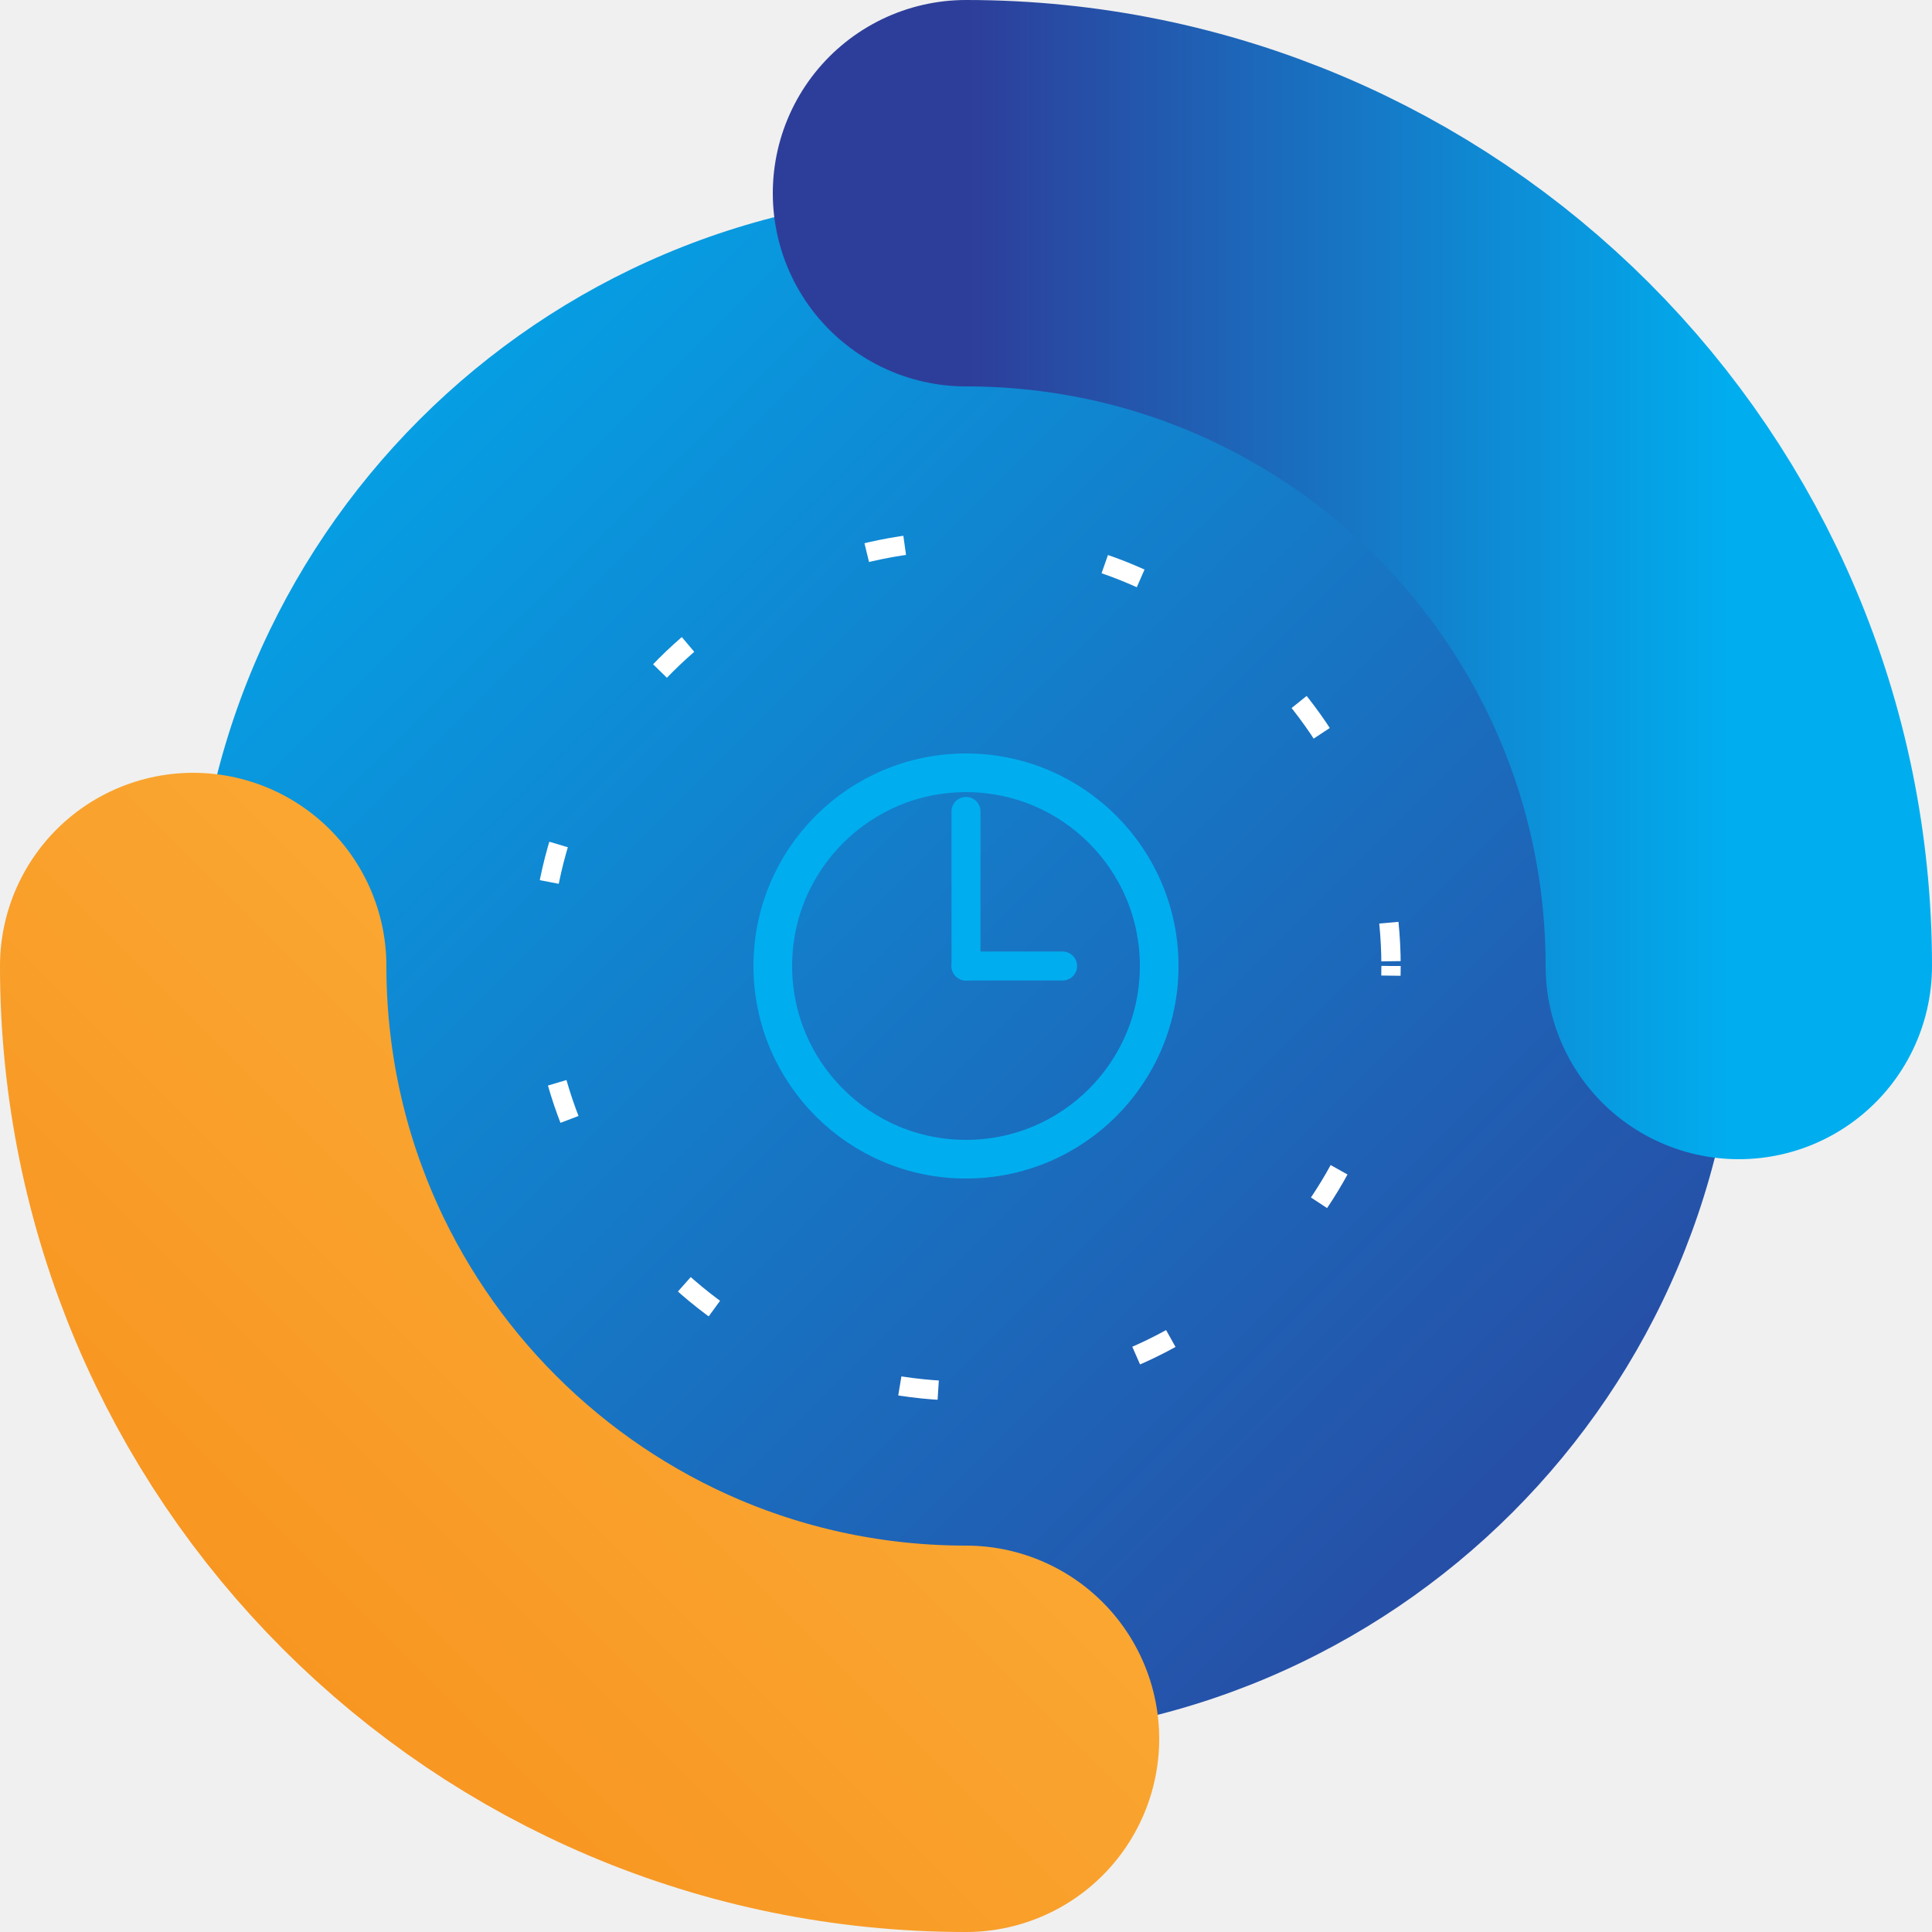
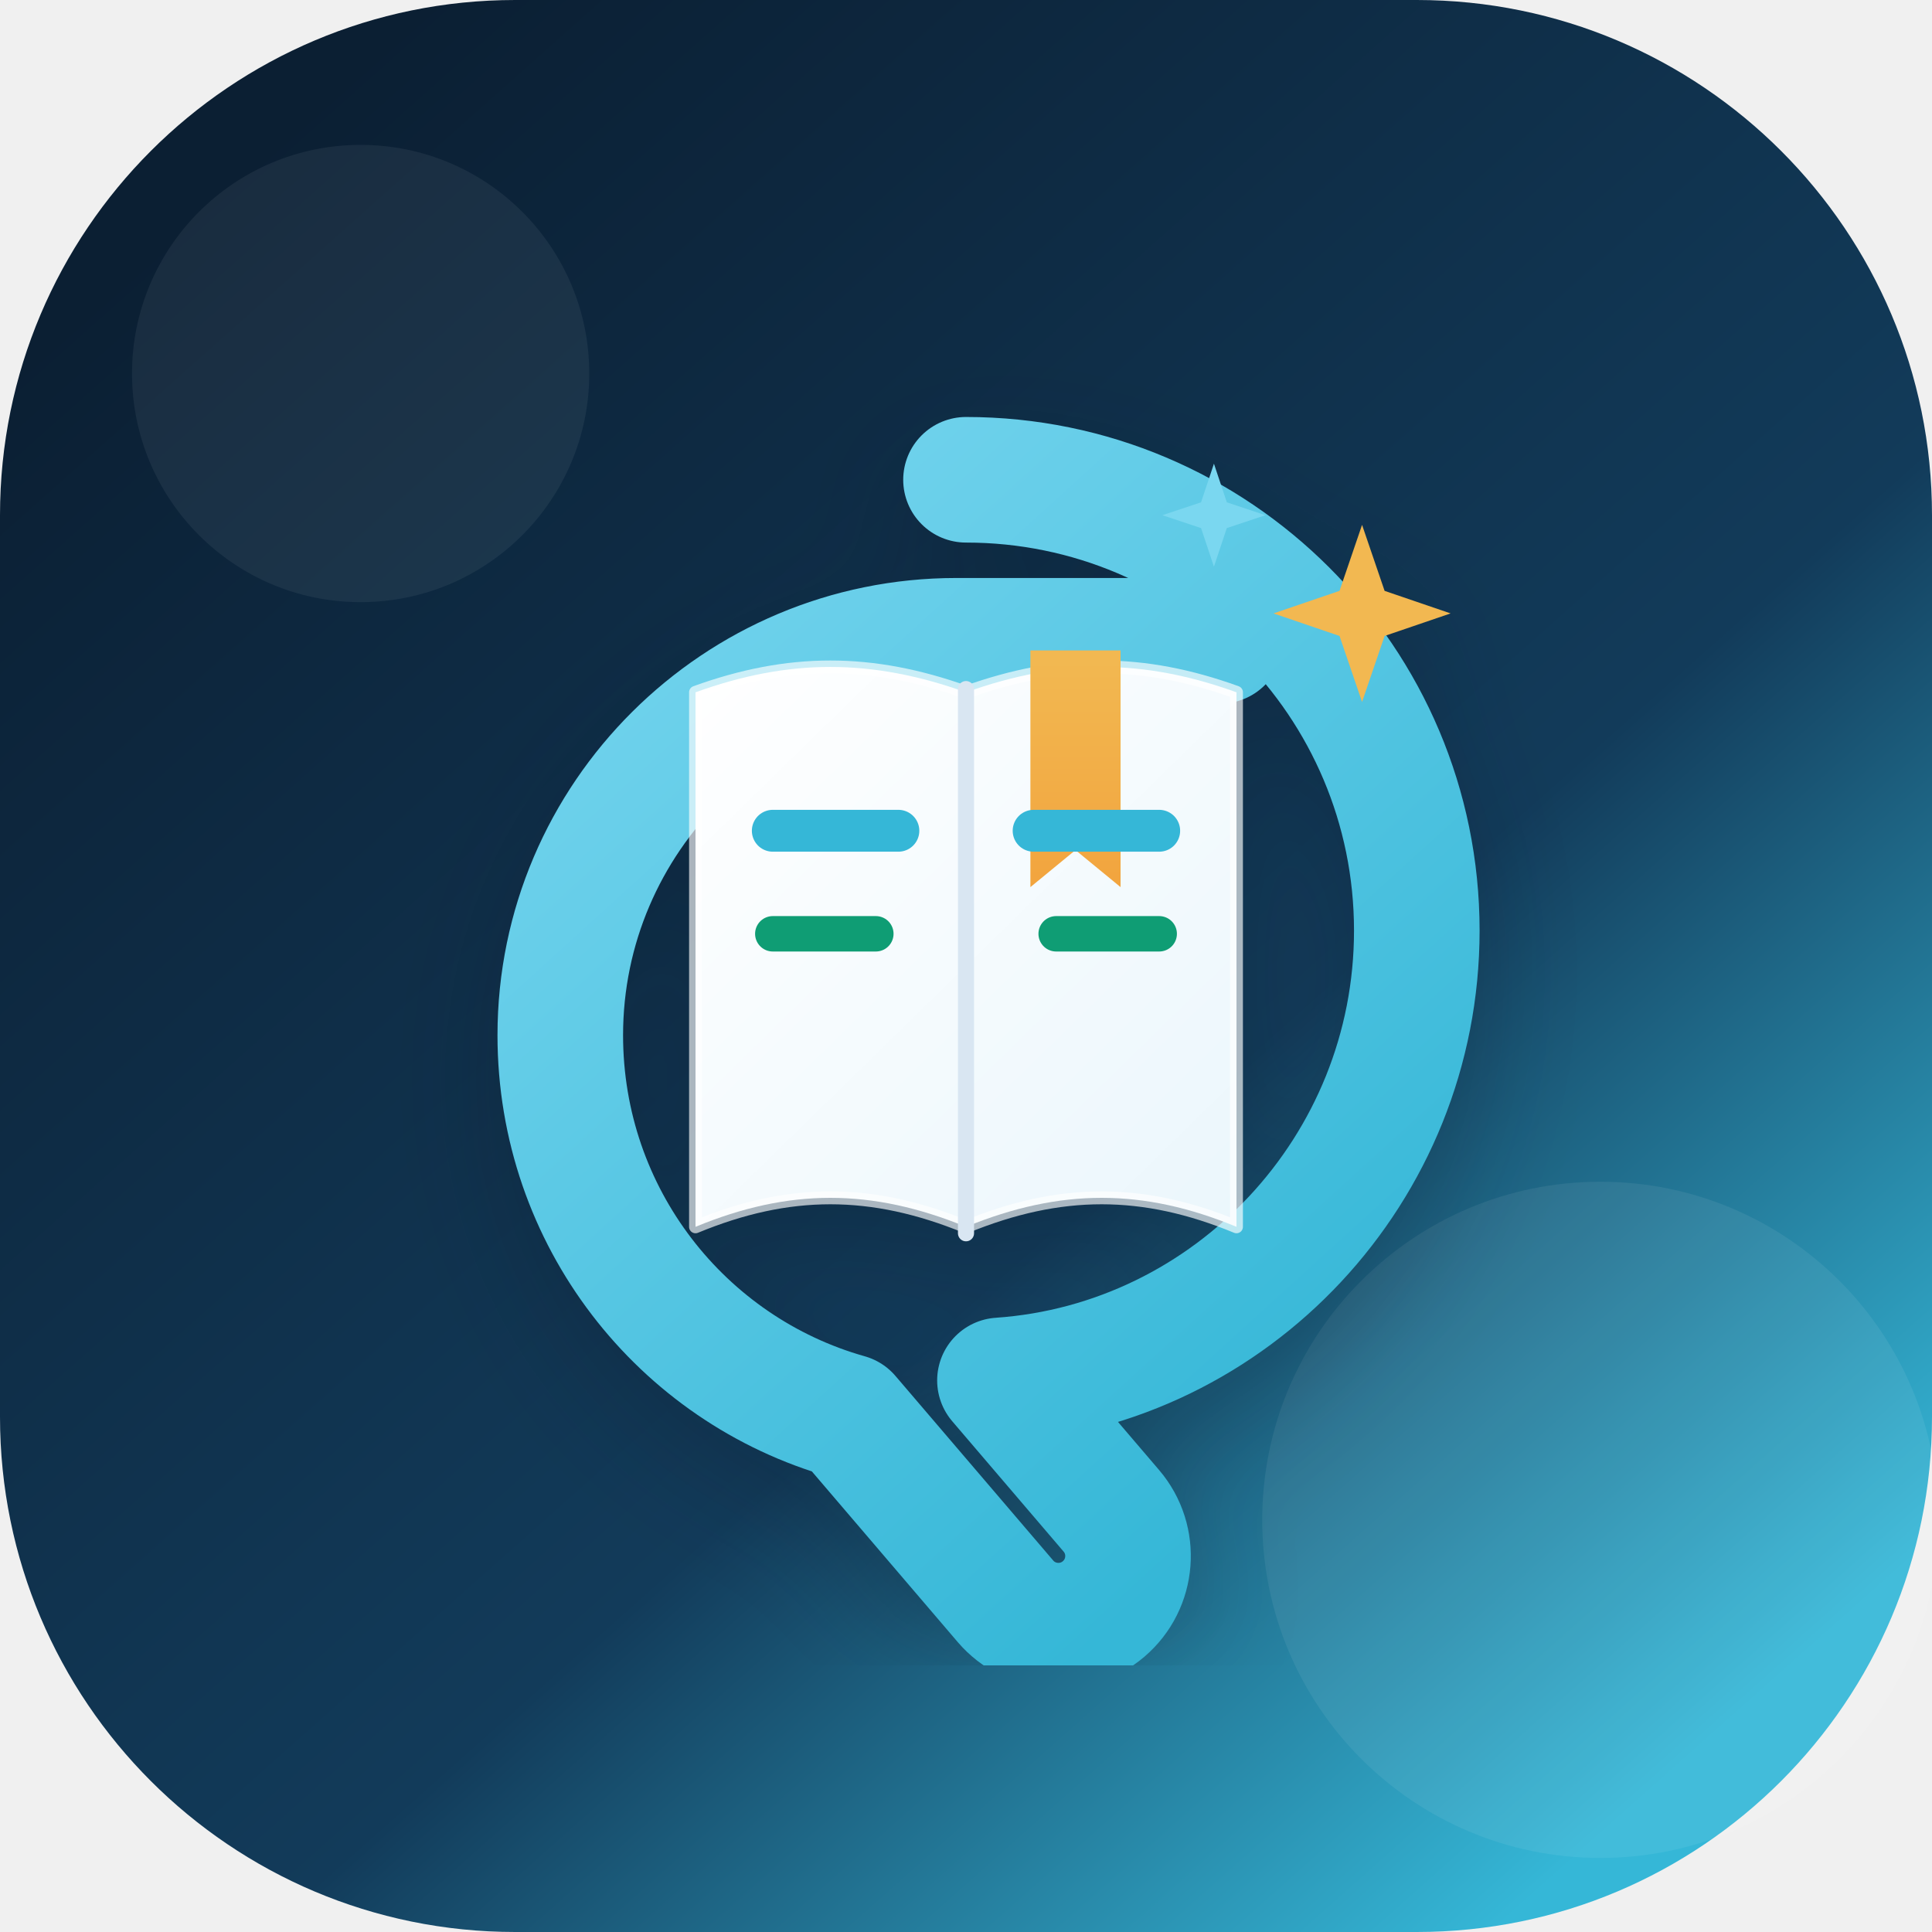
- <svg xmlns="http://www.w3.org/2000/svg" width="100" height="100" viewBox="0 0 100 100" fill="none">
+ <svg xmlns="http://www.w3.org/2000/svg" width="1200" height="1200" viewBox="0 0 1200 1200" fill="none">
  <defs>
-     <linearGradient id="grad1" x1="0%" y1="0%" x2="100%" y2="100%">
-       <stop offset="0%" style="stop-color: #00AEEF; stop-opacity: 1" />
-       <stop offset="100%" style="stop-color: #2D3E9A; stop-opacity: 1" />
+     <linearGradient id="bg" x1="150" y1="100" x2="1040" y2="1100" gradientUnits="userSpaceOnUse">
+       <stop offset="0" stop-color="#0B1F33" />
+       <stop offset="0.62" stop-color="#123B5A" />
+       <stop offset="1" stop-color="#35B7D7" />
    </linearGradient>
-     <linearGradient id="grad2" x1="0%" y1="100%" x2="100%" y2="0%">
-       <stop offset="0%" style="stop-color: #F7931E; stop-opacity: 1" />
-       <stop offset="100%" style="stop-color: #FBB03B; stop-opacity: 1" />
+     <linearGradient id="qstroke" x1="350" y1="278" x2="870" y2="850" gradientUnits="userSpaceOnUse">
+       <stop offset="0" stop-color="#7AD7F0" />
+       <stop offset="1" stop-color="#35B7D7" />
    </linearGradient>
-     <linearGradient id="grad3" x1="0%" y1="0%" x2="100%" y2="0%">
-       <stop offset="0%" style="stop-color: #2D3E9A; stop-opacity: 1" />
-       <stop offset="100%" style="stop-color: #00AEEF; stop-opacity: 1" />
+     <linearGradient id="book" x1="424" y1="420" x2="776" y2="780" gradientUnits="userSpaceOnUse">
+       <stop offset="0" stop-color="#FFFFFF" />
+       <stop offset="1" stop-color="#EAF6FC" />
    </linearGradient>
-     <linearGradient id="arrow" x1="0%" y1="100%" x2="100%" y2="0%">
-       <stop offset="0%" style="stop-color: #F7931E; stop-opacity: 1" />
-       <stop offset="100%" style="stop-color: #FBB03B; stop-opacity: 1" />
+     <linearGradient id="bookmark" x1="636" y1="410" x2="636" y2="595" gradientUnits="userSpaceOnUse">
+       <stop offset="0" stop-color="#F2B851" />
+       <stop offset="1" stop-color="#F29E38" />
    </linearGradient>
+     <filter id="shadow" x="176" y="170" width="852" height="864" filterUnits="userSpaceOnUse" color-interpolation-filters="sRGB">
+       <feFlood flood-opacity="0" result="BackgroundImageFix" />
+       <feColorMatrix in="SourceAlpha" type="matrix" values="0 0 0 0 0 0 0 0 0 0 0 0 0 0 0 0 0 0 127 0" result="hardAlpha" />
+       <feOffset dy="26" />
+       <feGaussianBlur stdDeviation="34" />
+       <feColorMatrix type="matrix" values="0 0 0 0 0.031 0 0 0 0 0.067 0 0 0 0 0.122 0 0 0 0.22 0" />
+       <feBlend mode="normal" in2="BackgroundImageFix" result="effect1_dropShadow_1_1" />
+       <feBlend mode="normal" in="SourceGraphic" in2="effect1_dropShadow_1_1" result="shape" />
+     </filter>
  </defs>
-   <circle cx="50" cy="50" r="40" fill="url(#grad1)" />
-   <path d="M50 10 A 40 40 0 0 1 90 50" stroke="url(#grad3)" stroke-width="20" fill="none" stroke-linecap="round" />
-   <path d="M50 90 A 40 40 0 0 1 10 50" stroke="url(#grad2)" stroke-width="20" fill="none" stroke-linecap="round" />
-   <circle cx="50" cy="50" r="22" fill="none" stroke="white" stroke-width="1" stroke-dasharray="2 10.5" stroke-dashoffset="1.5" />
-   <circle cx="50" cy="50" r="10" fill="none" stroke="#00AEEF" stroke-width="2" />
-   <line x1="50" y1="50" x2="50" y2="42" stroke="#00AEEF" stroke-width="1.5" stroke-linecap="round" />
-   <line x1="50" y1="50" x2="55" y2="50" stroke="#00AEEF" stroke-width="1.5" stroke-linecap="round" />
-   <path d="M25 75 L48 52 L42 58 L75 25 L52 48 L58 42 L25 75Z" fill="url(#arrow)" />
+   <rect width="1200" height="1200" rx="320" fill="url(#bg)" />
+   <circle cx="224" cy="232" r="142" fill="#FFFFFF" fill-opacity="0.06" />
+   <circle cx="994" cy="944" r="210" fill="#FFFFFF" fill-opacity="0.07" />
+   <g filter="url(#shadow)">
+     <path d="M600 298C754.639 298 880 423.361 880 578C880 726.208 764.873 847.525 621.086 857.404L690.263 938.367C705.782 956.525 703.652 983.833 685.494 999.353C667.337 1014.87 640.028 1012.74 624.509 994.584L526.534 879.951C423.364 850.864 348 755.94 348 643C348 507.69 458.609 398 593.919 398H758" stroke="url(#qstroke)" stroke-width="78" stroke-linecap="round" stroke-linejoin="round" />
+     <path d="M432 430C490 409 541.333 409 600 430V762C541.333 738 490 738 432 762V430Z" fill="url(#book)" />
+     <path d="M768 430C710 409 658.667 409 600 430V762C658.667 738 710 738 768 762V430Z" fill="url(#book)" />
+     <path d="M432 430C490 409 541.333 409 600 430C658.667 409 710 409 768 430V762C710 738 658.667 738 600 762C541.333 738 490 738 432 762V430Z" stroke="#FFFFFF" stroke-opacity="0.65" stroke-width="8" stroke-linejoin="round" />
+     <path d="M600 428V766" stroke="#D9E6F2" stroke-width="10" stroke-linecap="round" />
+     <path d="M640 404H696V551L668 528L640 551V404Z" fill="url(#bookmark)" />
+     <path d="M480 516H558" stroke="#35B7D7" stroke-width="26" stroke-linecap="round" />
+     <path d="M480 580H544" stroke="#0F9D74" stroke-width="22" stroke-linecap="round" />
+     <path d="M642 516H720" stroke="#35B7D7" stroke-width="26" stroke-linecap="round" />
+     <path d="M656 580H720" stroke="#0F9D74" stroke-width="22" stroke-linecap="round" />
+     <path d="M846 326L860 367L901 381L860 395L846 436L832 395L791 381L832 367L846 326Z" fill="#F2B851" />
+     <path d="M754 288L762 312L786 320L762 328L754 352L746 328L722 320L746 312L754 288Z" fill="#7AD7F0" />
+   </g>
</svg>
